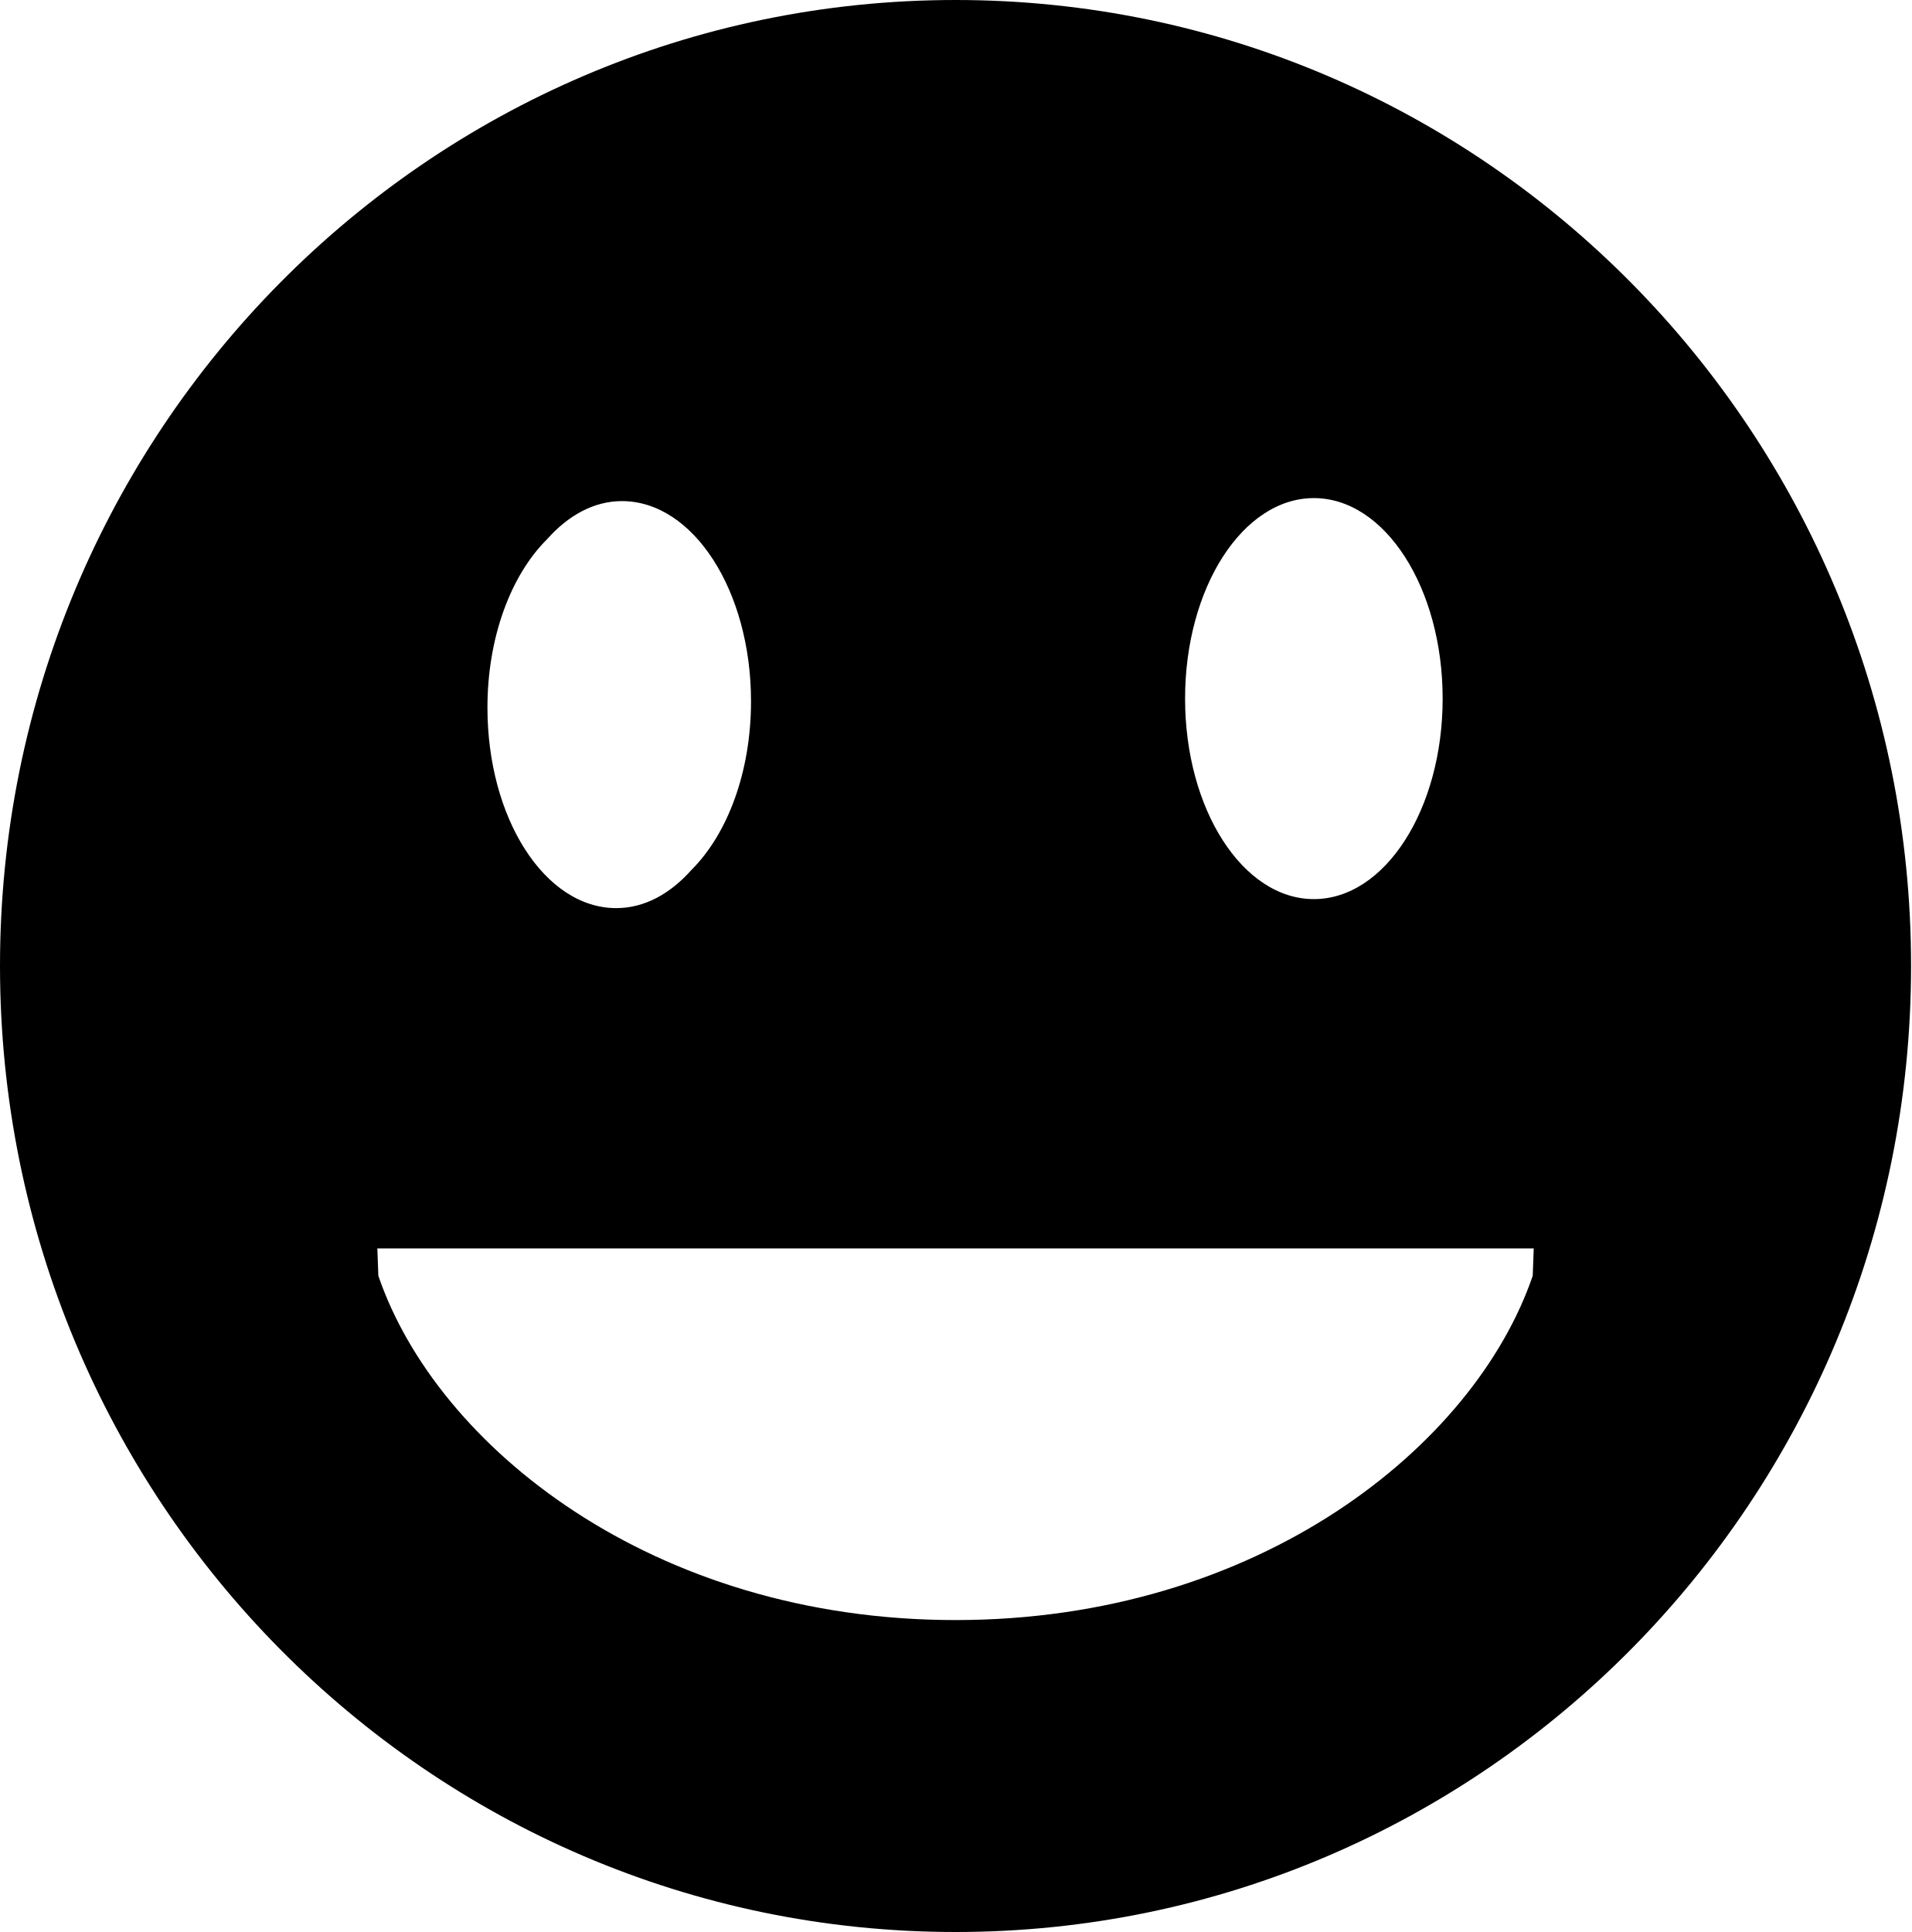
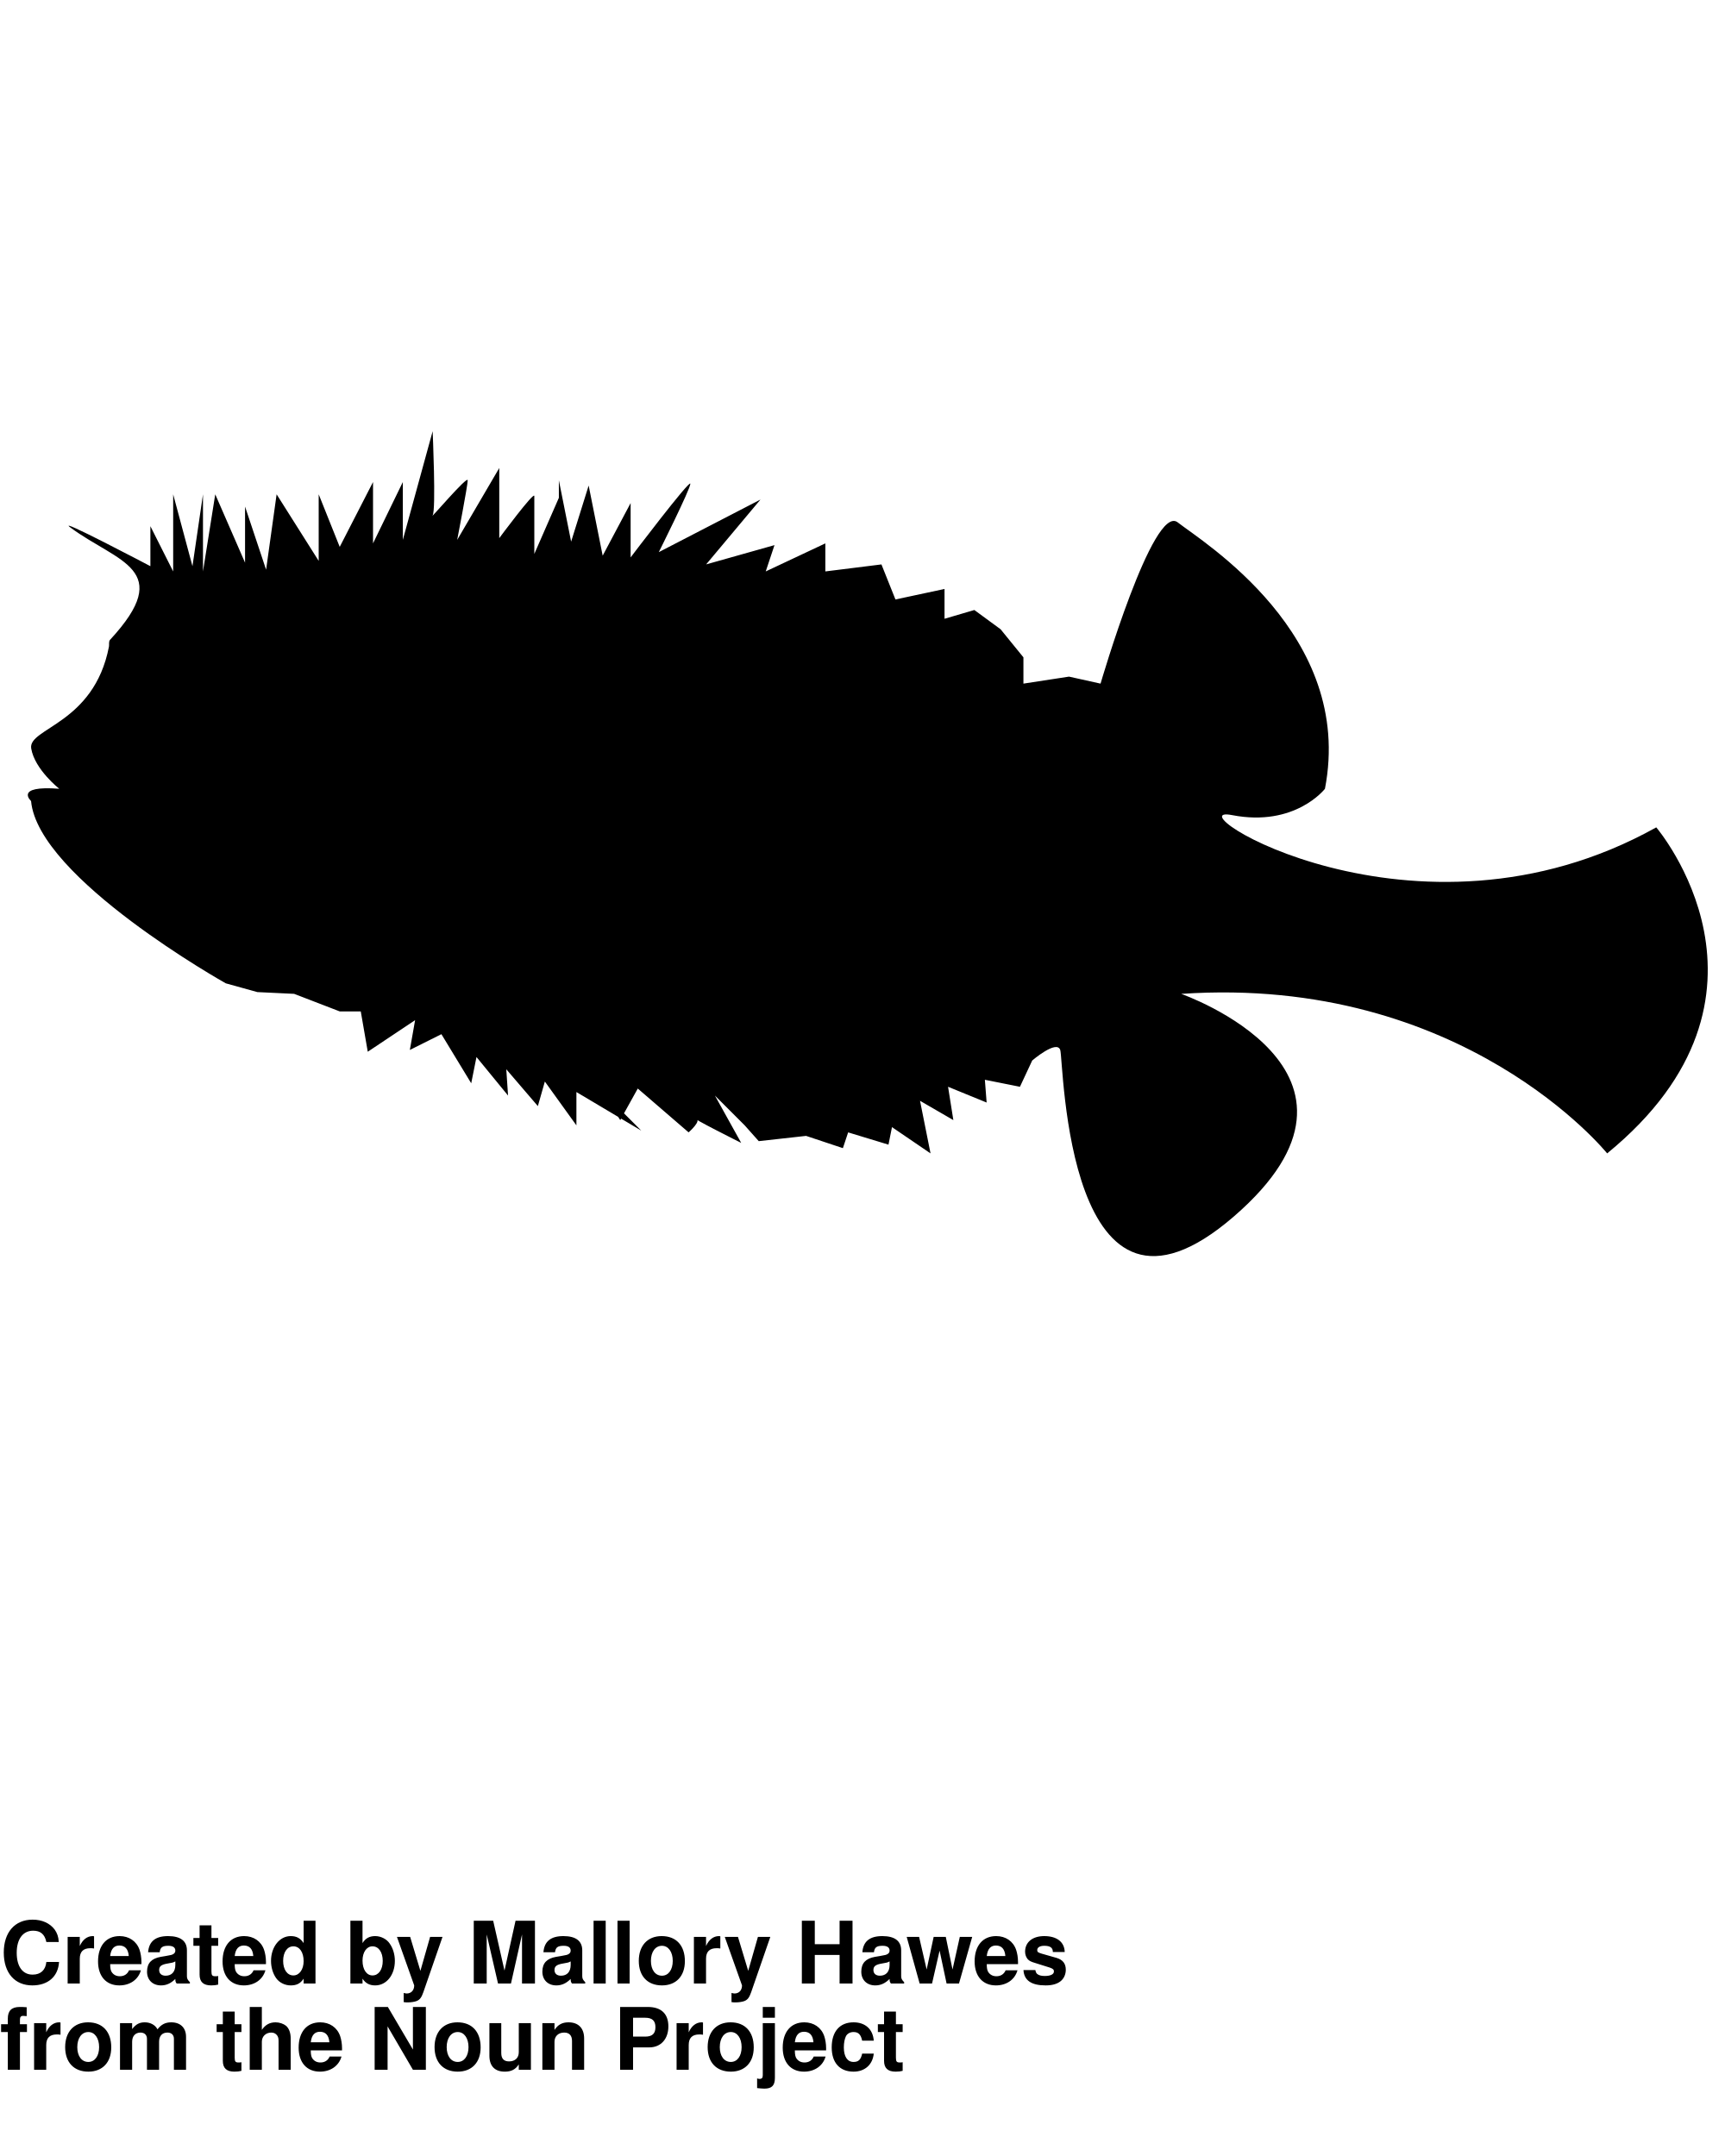
- <svg xmlns="http://www.w3.org/2000/svg" version="1.1" id="Layer_1" x="0px" y="0px" viewBox="19.6 29.9 572.9 579.1" enable-background="new 19.6 29.9 572.9 579.1" xml:space="preserve">
+ <svg xmlns="http://www.w3.org/2000/svg" version="1.1" x="0px" y="0px" viewBox="0 0 100 125" enable-background="new 0 0 100 100" xml:space="preserve">
  <g>
-     <path d="M306,29.9c-158.2,0-286.4,129.7-286.4,289.5c0,159.9,128.2,289.6,286.4,289.6c158.2,0,286.4-129.6,286.4-289.6   C592.4,159.6,464.3,29.9,306,29.9z M413.4,179.2c21.3,0,38.6,26.9,38.6,60.1s-17.3,60.1-38.6,60.1c-21.3,0-38.6-26.9-38.6-60.1   S392.1,179.2,413.4,179.2z M183.6,191.5c6.3-7.1,14-11.4,22.4-11.4c21.4,0,38.7,26.9,38.7,60c0,21.3-7.1,39.8-17.8,50.5   c-6.4,7.2-14.1,11.5-22.6,11.5c-21.4,0-38.6-26.9-38.6-60.1C165.7,220.8,172.8,202.2,183.6,191.5z M479,412.3   c-17.4,51-82.1,103.2-173,103.2c-90.9,0-155.6-52.2-173-103.2c-0.1-2.3-0.2-5.1-0.3-8.2h346.6C479.2,407.2,479.1,410,479,412.3z" />
+     <path d="M3.435,45.731c0,0-1.423-1.118-1.626-2.337c-0.198-1.186,3.638-1.41,4.507-5.904c0.024-0.128-0.027-0.295,0.065-0.396   c3.8-4.116,0.444-4.481-2.291-6.504c-0.961-0.711,4.628,2.236,4.628,2.236v-2.319l1.321,2.624v-4.471l1.118,4.167l0.61-4.167v4.471   l0.711-4.471l1.728,3.963V29.37l1.22,3.659l0.61-4.37l2.439,3.861v-3.861l1.219,3.048l1.931-3.76v3.557l0.256-0.529l1.471-3.028   v3.354L25.081,25c0,0,0.203,4.573,0,4.878c-0.203,0.305,2.033-2.337,2.033-2.032c0,0.305-0.61,3.455-0.61,3.455l2.439-4.167v4.065   c0,0,2.032-2.744,2.032-2.439c0,0.305,0,3.354,0,3.354l1.423-3.252v-1.016l0.711,3.557l1.016-3.252l0.813,4.065l1.62-3.049v3.15   c0,0,3.462-4.573,3.462-4.268c0,0.305-1.829,3.963-1.829,3.963l5.894-3.049l-3.15,3.76l3.963-1.118L44.39,33.13l3.456-1.626v1.626   l3.252-0.406l0.812,2.032l2.845-0.609v1.728l1.729-0.508l1.523,1.118l1.322,1.626v1.524l2.643-0.406l1.828,0.406   c0,0,3.049-10.467,4.473-9.349c1.422,1.118,10.264,6.504,8.535,15.447c0,0-1.727,2.236-5.385,1.525   c-3.66-0.712,10.568,8.537,24.592,0.711c0,0,8.334,9.757-2.846,18.902c0,0-8.332-10.365-24.693-9.248   c0,0,12.805,4.473,3.049,12.908c-9.756,8.434-9.857-9.045-10.062-9.656c-0.203-0.609-1.625,0.611-1.625,0.611l-0.711,1.523   l-2.033-0.406l0.102,1.32l-2.236-0.914l0.307,1.932l-1.932-1.119l0.609,3.049l-2.235-1.523l-0.203,1.016l-2.338-0.711l-0.305,0.914   l-2.134-0.711l-2.744,0.305l-0.813-0.914l-1.728-1.729l1.524,2.744c0,0-3.049-1.523-2.643-1.422   c0.407,0.102-0.406,0.812-0.406,0.812l0,0l0,0l-2.947-2.541l-1.016,1.83l-1.118-1.729l2.337,2.338l-3.76-2.236v1.932l-1.829-2.541   l-0.406,1.424l-1.83-2.135l0.102,1.523l-1.83-2.234l-0.305,1.523l-1.728-2.846l-1.83,0.914l0.305-1.727l-2.744,1.83l-0.406-2.338   h-1.22l-2.642-1.018l-2.134-0.102l-1.829-0.508c0,0-10.888-6.098-11.288-10.569C1.802,46.443,0.792,45.528,3.435,45.731z" />
  </g>
+   <text x="0" y="115" fill="#000000" font-size="5px" font-weight="bold" font-family="'Helvetica Neue', Helvetica, Arial-Unicode, Arial, Sans-serif">Created by Mallory Hawes</text>
+   <text x="0" y="120" fill="#000000" font-size="5px" font-weight="bold" font-family="'Helvetica Neue', Helvetica, Arial-Unicode, Arial, Sans-serif">from the Noun Project</text>
</svg>
